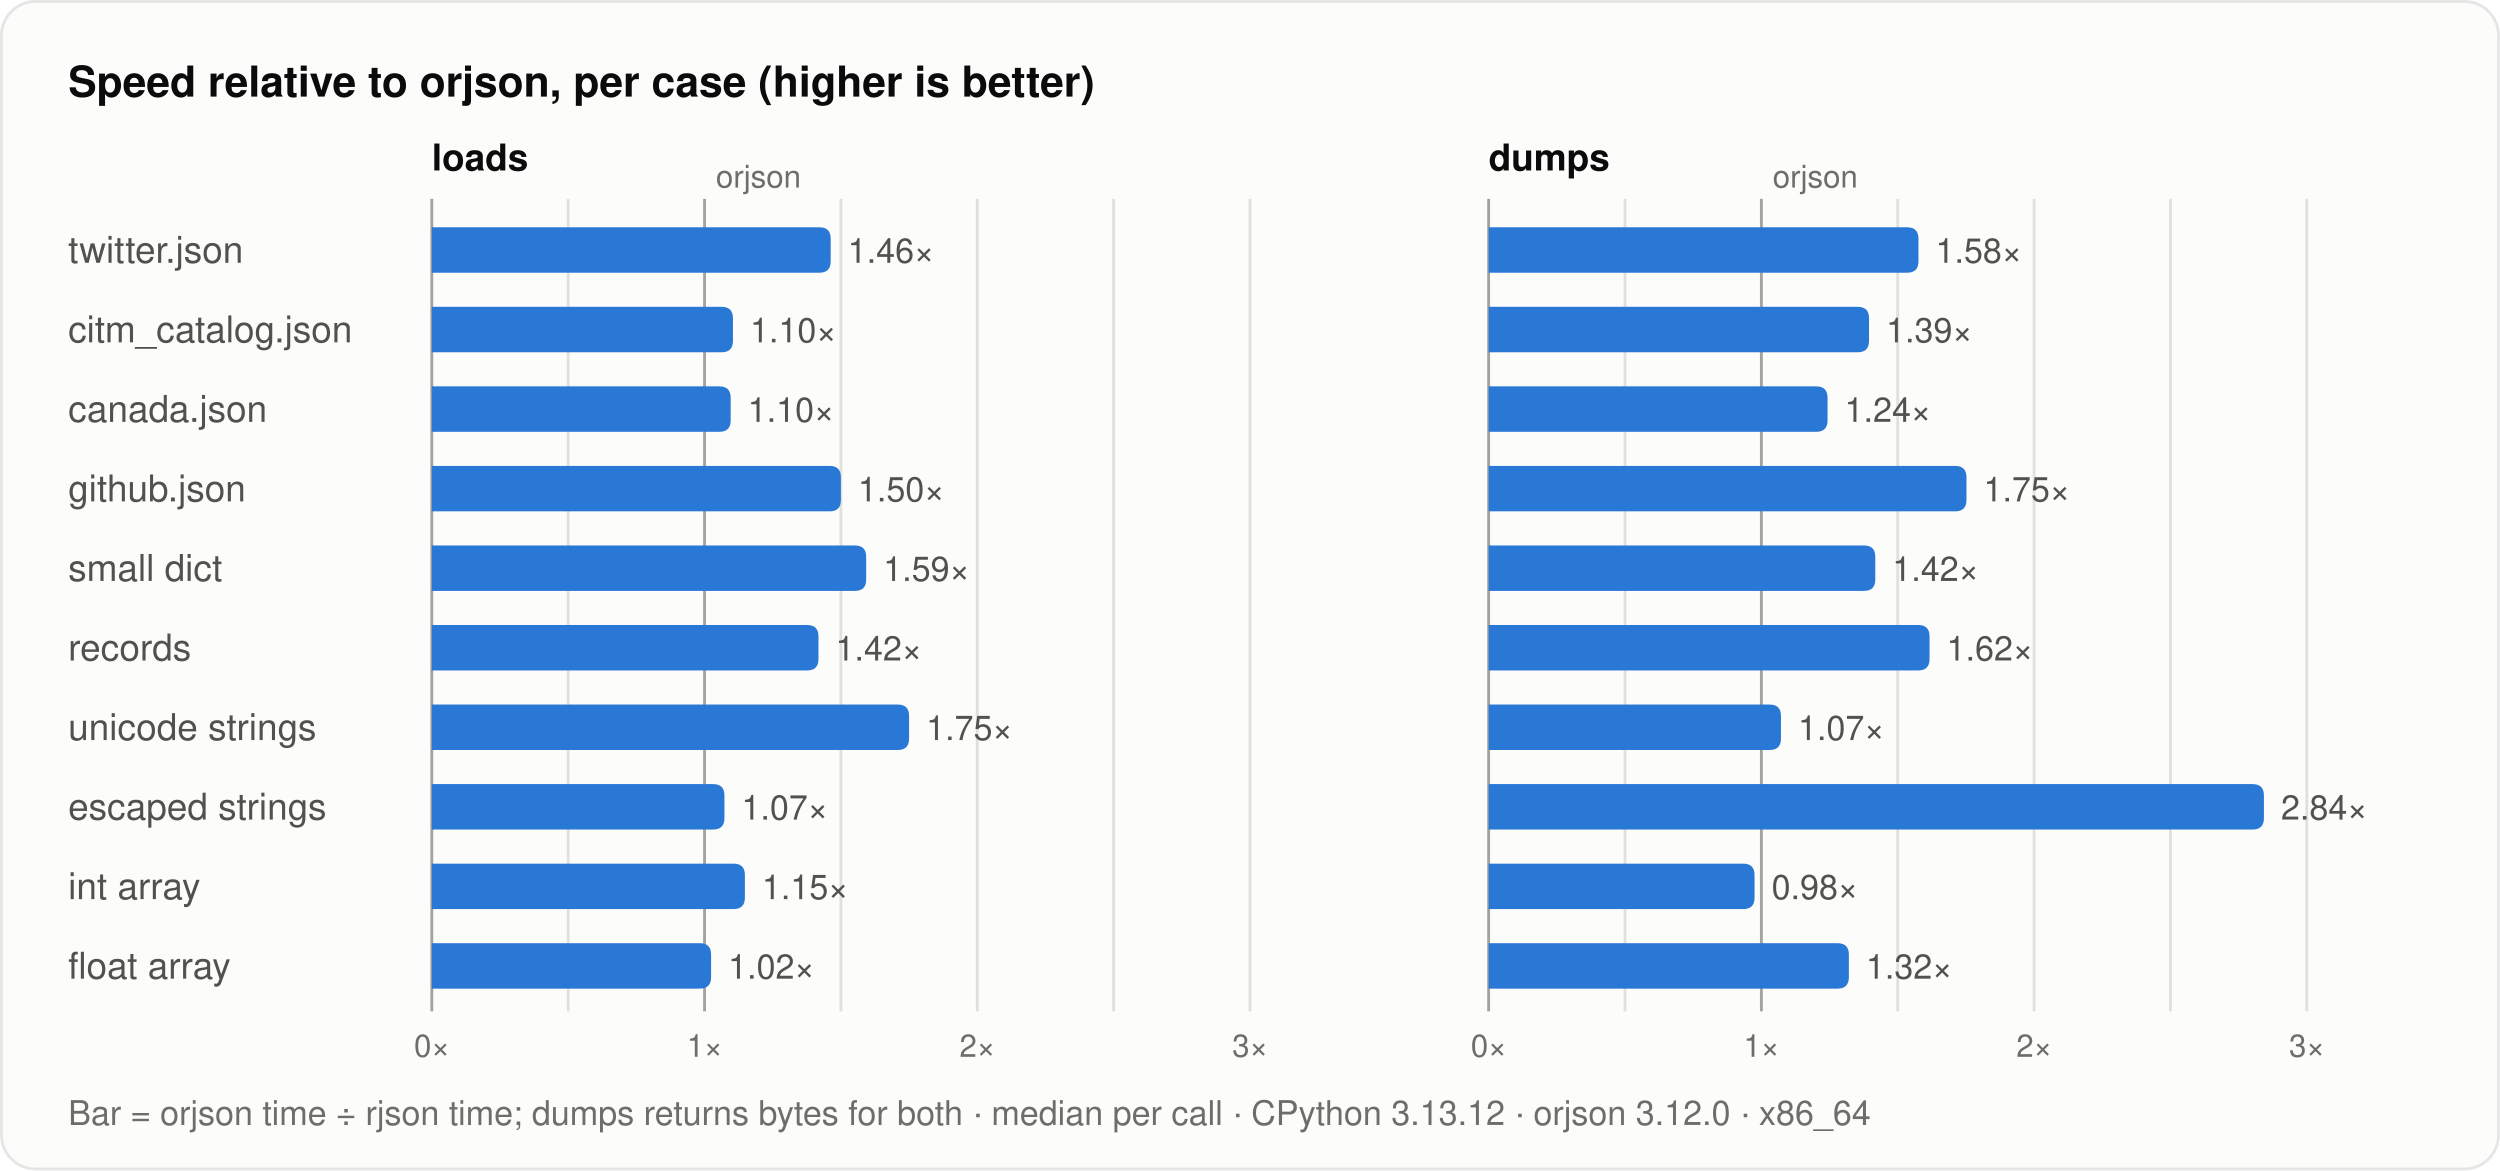
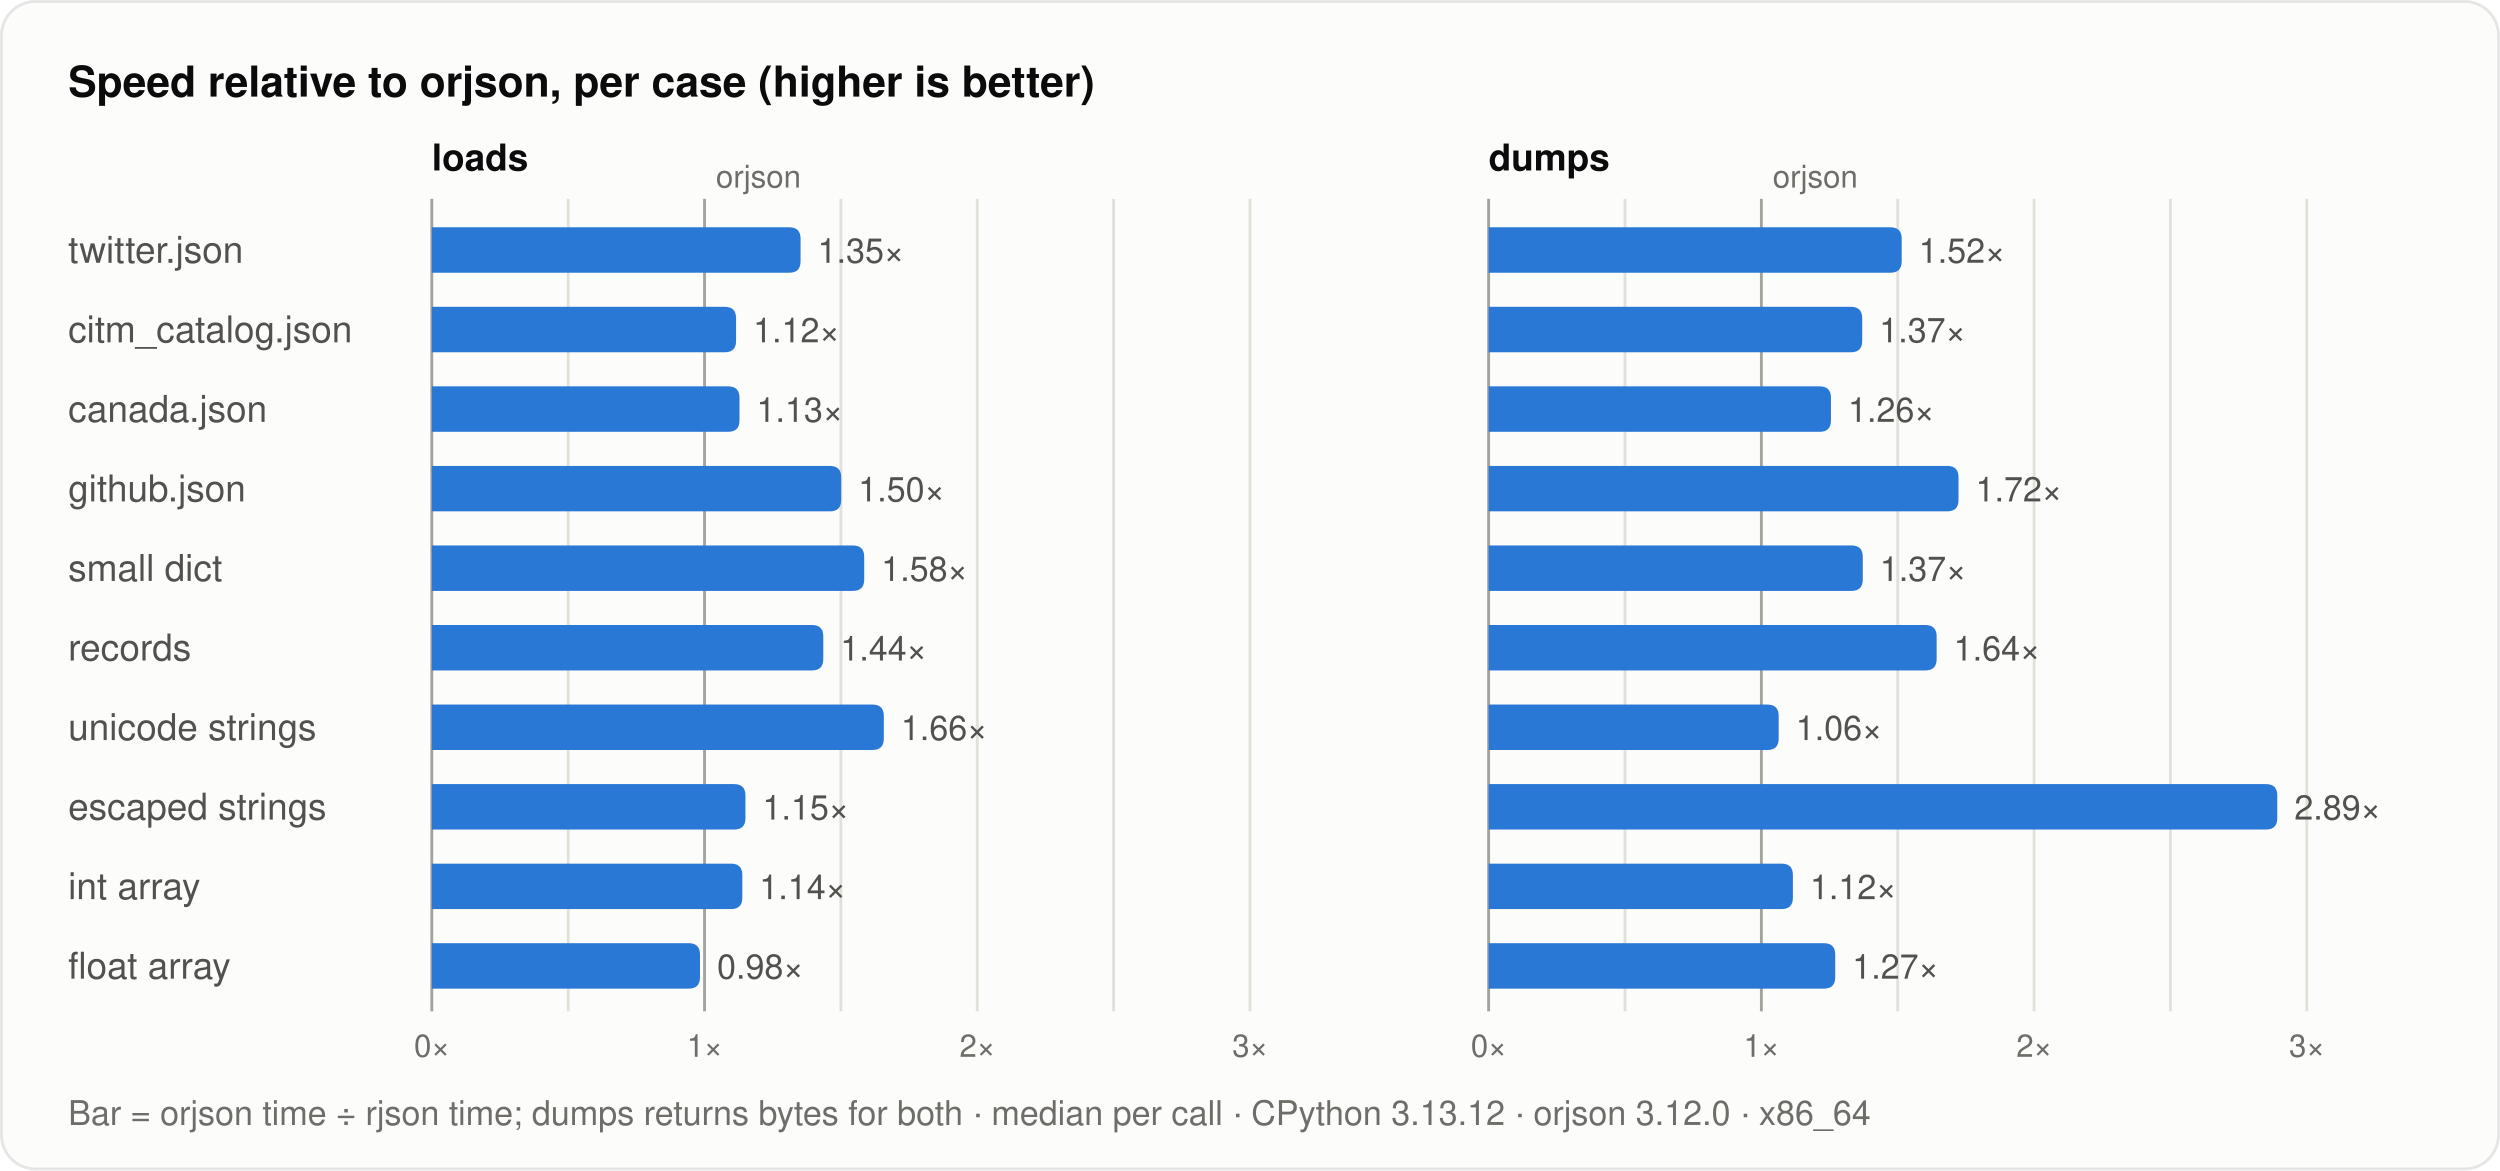
<svg xmlns="http://www.w3.org/2000/svg" width="880" height="412" viewBox="0 0 880 412" role="img" aria-label="rjson speed relative to orjson per benchmark case, loads and dumps">
  <rect x="0.5" y="0.5" width="879" height="411" rx="12" fill="#fcfcfb" stroke="rgba(11,11,11,0.10)" />
  <text x="24.0" y="34.0" font-family="system-ui, -apple-system, &quot;Segoe UI&quot;, Helvetica, Arial, sans-serif" font-size="15" font-weight="600" fill="#0b0b0b" text-anchor="start">Speed relative to orjson, per case (higher is better)</text>
  <text x="24.0" y="92.5" font-family="system-ui, -apple-system, &quot;Segoe UI&quot;, Helvetica, Arial, sans-serif" font-size="13" font-weight="400" fill="#52514e" text-anchor="start">twitter.json</text>
  <text x="24.0" y="120.5" font-family="system-ui, -apple-system, &quot;Segoe UI&quot;, Helvetica, Arial, sans-serif" font-size="13" font-weight="400" fill="#52514e" text-anchor="start">citm_catalog.json</text>
  <text x="24.0" y="148.5" font-family="system-ui, -apple-system, &quot;Segoe UI&quot;, Helvetica, Arial, sans-serif" font-size="13" font-weight="400" fill="#52514e" text-anchor="start">canada.json</text>
  <text x="24.0" y="176.5" font-family="system-ui, -apple-system, &quot;Segoe UI&quot;, Helvetica, Arial, sans-serif" font-size="13" font-weight="400" fill="#52514e" text-anchor="start">github.json</text>
  <text x="24.0" y="204.5" font-family="system-ui, -apple-system, &quot;Segoe UI&quot;, Helvetica, Arial, sans-serif" font-size="13" font-weight="400" fill="#52514e" text-anchor="start">small dict</text>
  <text x="24.0" y="232.5" font-family="system-ui, -apple-system, &quot;Segoe UI&quot;, Helvetica, Arial, sans-serif" font-size="13" font-weight="400" fill="#52514e" text-anchor="start">records</text>
  <text x="24.0" y="260.5" font-family="system-ui, -apple-system, &quot;Segoe UI&quot;, Helvetica, Arial, sans-serif" font-size="13" font-weight="400" fill="#52514e" text-anchor="start">unicode strings</text>
  <text x="24.0" y="288.5" font-family="system-ui, -apple-system, &quot;Segoe UI&quot;, Helvetica, Arial, sans-serif" font-size="13" font-weight="400" fill="#52514e" text-anchor="start">escaped strings</text>
  <text x="24.0" y="316.5" font-family="system-ui, -apple-system, &quot;Segoe UI&quot;, Helvetica, Arial, sans-serif" font-size="13" font-weight="400" fill="#52514e" text-anchor="start">int array</text>
  <text x="24.0" y="344.5" font-family="system-ui, -apple-system, &quot;Segoe UI&quot;, Helvetica, Arial, sans-serif" font-size="13" font-weight="400" fill="#52514e" text-anchor="start">float array</text>
  <text x="152.0" y="60.0" font-family="system-ui, -apple-system, &quot;Segoe UI&quot;, Helvetica, Arial, sans-serif" font-size="13" font-weight="600" fill="#0b0b0b" text-anchor="start">loads</text>
  <line x1="152.0" y1="70" x2="152.0" y2="356" stroke="#a3a29b" stroke-width="1" />
  <text x="152.0" y="372.0" font-family="system-ui, -apple-system, &quot;Segoe UI&quot;, Helvetica, Arial, sans-serif" font-size="11" font-weight="400" fill="#6f6d68" text-anchor="middle" style="font-variant-numeric: tabular-nums">0×</text>
  <line x1="200.0" y1="70" x2="200.0" y2="356" stroke="#e1e0d9" stroke-width="1" />
  <line x1="248.0" y1="70" x2="248.0" y2="356" stroke="#a3a29b" stroke-width="1" />
  <text x="248.0" y="372.0" font-family="system-ui, -apple-system, &quot;Segoe UI&quot;, Helvetica, Arial, sans-serif" font-size="11" font-weight="400" fill="#6f6d68" text-anchor="middle" style="font-variant-numeric: tabular-nums">1×</text>
  <line x1="296.0" y1="70" x2="296.0" y2="356" stroke="#e1e0d9" stroke-width="1" />
  <line x1="344.0" y1="70" x2="344.0" y2="356" stroke="#e1e0d9" stroke-width="1" />
  <text x="344.0" y="372.0" font-family="system-ui, -apple-system, &quot;Segoe UI&quot;, Helvetica, Arial, sans-serif" font-size="11" font-weight="400" fill="#6f6d68" text-anchor="middle" style="font-variant-numeric: tabular-nums">2×</text>
  <line x1="392.0" y1="70" x2="392.0" y2="356" stroke="#e1e0d9" stroke-width="1" />
  <line x1="440.0" y1="70" x2="440.0" y2="356" stroke="#e1e0d9" stroke-width="1" />
  <text x="440.0" y="372.0" font-family="system-ui, -apple-system, &quot;Segoe UI&quot;, Helvetica, Arial, sans-serif" font-size="11" font-weight="400" fill="#6f6d68" text-anchor="middle" style="font-variant-numeric: tabular-nums">3×</text>
  <text x="252.0" y="66.0" font-family="system-ui, -apple-system, &quot;Segoe UI&quot;, Helvetica, Arial, sans-serif" font-size="11" font-weight="400" fill="#6f6d68" text-anchor="start">orjson</text>
-   <path d="M152.0,80.0 H288.4 Q292.4,80.0 292.4,84.0 V92.0 Q292.4,96.0 288.4,96.0 H152.0 Z" fill="#2a78d6" />
-   <text x="298.4" y="92.5" font-family="system-ui, -apple-system, &quot;Segoe UI&quot;, Helvetica, Arial, sans-serif" font-size="12" font-weight="400" fill="#52514e" text-anchor="start" style="font-variant-numeric: tabular-nums">1.46×</text>
-   <path d="M152.0,108.0 H254.0 Q258.0,108.0 258.0,112.0 V120.0 Q258.0,124.0 254.0,124.0 H152.0 Z" fill="#2a78d6" />
-   <text x="264.0" y="120.5" font-family="system-ui, -apple-system, &quot;Segoe UI&quot;, Helvetica, Arial, sans-serif" font-size="12" font-weight="400" fill="#52514e" text-anchor="start" style="font-variant-numeric: tabular-nums">1.10×</text>
-   <path d="M152.0,136.0 H253.2 Q257.2,136.0 257.2,140.0 V148.0 Q257.2,152.0 253.2,152.0 H152.0 Z" fill="#2a78d6" />
-   <text x="263.2" y="148.5" font-family="system-ui, -apple-system, &quot;Segoe UI&quot;, Helvetica, Arial, sans-serif" font-size="12" font-weight="400" fill="#52514e" text-anchor="start" style="font-variant-numeric: tabular-nums">1.10×</text>
-   <path d="M152.0,164.0 H292.0 Q296.0,164.0 296.0,168.0 V176.0 Q296.0,180.0 292.0,180.0 H152.0 Z" fill="#2a78d6" />
-   <text x="302.0" y="176.5" font-family="system-ui, -apple-system, &quot;Segoe UI&quot;, Helvetica, Arial, sans-serif" font-size="12" font-weight="400" fill="#52514e" text-anchor="start" style="font-variant-numeric: tabular-nums">1.50×</text>
-   <path d="M152.0,192.0 H300.9 Q304.9,192.0 304.9,196.0 V204.0 Q304.9,208.0 300.9,208.0 H152.0 Z" fill="#2a78d6" />
-   <text x="310.9" y="204.5" font-family="system-ui, -apple-system, &quot;Segoe UI&quot;, Helvetica, Arial, sans-serif" font-size="12" font-weight="400" fill="#52514e" text-anchor="start" style="font-variant-numeric: tabular-nums">1.59×</text>
-   <path d="M152.0,220.0 H284.1 Q288.1,220.0 288.1,224.0 V232.0 Q288.1,236.0 284.1,236.0 H152.0 Z" fill="#2a78d6" />
-   <text x="294.1" y="232.5" font-family="system-ui, -apple-system, &quot;Segoe UI&quot;, Helvetica, Arial, sans-serif" font-size="12" font-weight="400" fill="#52514e" text-anchor="start" style="font-variant-numeric: tabular-nums">1.42×</text>
-   <path d="M152.0,248.0 H316.0 Q320.0,248.0 320.0,252.0 V260.0 Q320.0,264.0 316.0,264.0 H152.0 Z" fill="#2a78d6" />
-   <text x="326.0" y="260.5" font-family="system-ui, -apple-system, &quot;Segoe UI&quot;, Helvetica, Arial, sans-serif" font-size="12" font-weight="400" fill="#52514e" text-anchor="start" style="font-variant-numeric: tabular-nums">1.75×</text>
-   <path d="M152.0,276.0 H251.0 Q255.0,276.0 255.0,280.0 V288.0 Q255.0,292.0 251.0,292.0 H152.0 Z" fill="#2a78d6" />
-   <text x="261.0" y="288.5" font-family="system-ui, -apple-system, &quot;Segoe UI&quot;, Helvetica, Arial, sans-serif" font-size="12" font-weight="400" fill="#52514e" text-anchor="start" style="font-variant-numeric: tabular-nums">1.07×</text>
-   <path d="M152.0,304.0 H258.2 Q262.2,304.0 262.2,308.0 V316.0 Q262.2,320.0 258.2,320.0 H152.0 Z" fill="#2a78d6" />
-   <text x="268.2" y="316.5" font-family="system-ui, -apple-system, &quot;Segoe UI&quot;, Helvetica, Arial, sans-serif" font-size="12" font-weight="400" fill="#52514e" text-anchor="start" style="font-variant-numeric: tabular-nums">1.15×</text>
-   <path d="M152.0,332.0 H246.3 Q250.3,332.0 250.3,336.0 V344.0 Q250.3,348.0 246.3,348.0 H152.0 Z" fill="#2a78d6" />
-   <text x="256.3" y="344.5" font-family="system-ui, -apple-system, &quot;Segoe UI&quot;, Helvetica, Arial, sans-serif" font-size="12" font-weight="400" fill="#52514e" text-anchor="start" style="font-variant-numeric: tabular-nums">1.02×</text>
+   <path d="M152.0,80.0 H277.8 Q281.8,80.0 281.8,84.0 V92.0 Q281.8,96.0 277.8,96.0 H152.0 Z" fill="#2a78d6" />
+   <text x="287.8" y="92.5" font-family="system-ui, -apple-system, &quot;Segoe UI&quot;, Helvetica, Arial, sans-serif" font-size="12" font-weight="400" fill="#52514e" text-anchor="start" style="font-variant-numeric: tabular-nums">1.35×</text>
+   <path d="M152.0,108.0 H255.1 Q259.1,108.0 259.1,112.0 V120.0 Q259.1,124.0 255.1,124.0 H152.0 Z" fill="#2a78d6" />
+   <text x="265.1" y="120.5" font-family="system-ui, -apple-system, &quot;Segoe UI&quot;, Helvetica, Arial, sans-serif" font-size="12" font-weight="400" fill="#52514e" text-anchor="start" style="font-variant-numeric: tabular-nums">1.12×</text>
+   <path d="M152.0,136.0 H256.3 Q260.3,136.0 260.3,140.0 V148.0 Q260.3,152.0 256.3,152.0 H152.0 Z" fill="#2a78d6" />
+   <text x="266.3" y="148.5" font-family="system-ui, -apple-system, &quot;Segoe UI&quot;, Helvetica, Arial, sans-serif" font-size="12" font-weight="400" fill="#52514e" text-anchor="start" style="font-variant-numeric: tabular-nums">1.13×</text>
+   <path d="M152.0,164.0 H292.1 Q296.1,164.0 296.1,168.0 V176.0 Q296.1,180.0 292.1,180.0 H152.0 Z" fill="#2a78d6" />
+   <text x="302.1" y="176.5" font-family="system-ui, -apple-system, &quot;Segoe UI&quot;, Helvetica, Arial, sans-serif" font-size="12" font-weight="400" fill="#52514e" text-anchor="start" style="font-variant-numeric: tabular-nums">1.50×</text>
+   <path d="M152.0,192.0 H300.2 Q304.2,192.0 304.2,196.0 V204.0 Q304.2,208.0 300.2,208.0 H152.0 Z" fill="#2a78d6" />
+   <text x="310.2" y="204.5" font-family="system-ui, -apple-system, &quot;Segoe UI&quot;, Helvetica, Arial, sans-serif" font-size="12" font-weight="400" fill="#52514e" text-anchor="start" style="font-variant-numeric: tabular-nums">1.58×</text>
+   <path d="M152.0,220.0 H285.8 Q289.8,220.0 289.8,224.0 V232.0 Q289.8,236.0 285.8,236.0 H152.0 Z" fill="#2a78d6" />
+   <text x="295.8" y="232.5" font-family="system-ui, -apple-system, &quot;Segoe UI&quot;, Helvetica, Arial, sans-serif" font-size="12" font-weight="400" fill="#52514e" text-anchor="start" style="font-variant-numeric: tabular-nums">1.44×</text>
+   <path d="M152.0,248.0 H307.1 Q311.1,248.0 311.1,252.0 V260.0 Q311.1,264.0 307.1,264.0 H152.0 Z" fill="#2a78d6" />
+   <text x="317.1" y="260.5" font-family="system-ui, -apple-system, &quot;Segoe UI&quot;, Helvetica, Arial, sans-serif" font-size="12" font-weight="400" fill="#52514e" text-anchor="start" style="font-variant-numeric: tabular-nums">1.66×</text>
+   <path d="M152.0,276.0 H258.4 Q262.4,276.0 262.4,280.0 V288.0 Q262.4,292.0 258.4,292.0 H152.0 Z" fill="#2a78d6" />
+   <text x="268.4" y="288.5" font-family="system-ui, -apple-system, &quot;Segoe UI&quot;, Helvetica, Arial, sans-serif" font-size="12" font-weight="400" fill="#52514e" text-anchor="start" style="font-variant-numeric: tabular-nums">1.15×</text>
+   <path d="M152.0,304.0 H257.3 Q261.3,304.0 261.3,308.0 V316.0 Q261.3,320.0 257.3,320.0 H152.0 Z" fill="#2a78d6" />
+   <text x="267.3" y="316.5" font-family="system-ui, -apple-system, &quot;Segoe UI&quot;, Helvetica, Arial, sans-serif" font-size="12" font-weight="400" fill="#52514e" text-anchor="start" style="font-variant-numeric: tabular-nums">1.14×</text>
+   <path d="M152.0,332.0 H242.4 Q246.4,332.0 246.4,336.0 V344.0 Q246.4,348.0 242.4,348.0 H152.0 Z" fill="#2a78d6" />
+   <text x="252.4" y="344.5" font-family="system-ui, -apple-system, &quot;Segoe UI&quot;, Helvetica, Arial, sans-serif" font-size="12" font-weight="400" fill="#52514e" text-anchor="start" style="font-variant-numeric: tabular-nums">0.98×</text>
  <text x="524.0" y="60.0" font-family="system-ui, -apple-system, &quot;Segoe UI&quot;, Helvetica, Arial, sans-serif" font-size="13" font-weight="600" fill="#0b0b0b" text-anchor="start">dumps</text>
  <line x1="524.0" y1="70" x2="524.0" y2="356" stroke="#a3a29b" stroke-width="1" />
  <text x="524.0" y="372.0" font-family="system-ui, -apple-system, &quot;Segoe UI&quot;, Helvetica, Arial, sans-serif" font-size="11" font-weight="400" fill="#6f6d68" text-anchor="middle" style="font-variant-numeric: tabular-nums">0×</text>
  <line x1="572.0" y1="70" x2="572.0" y2="356" stroke="#e1e0d9" stroke-width="1" />
  <line x1="620.0" y1="70" x2="620.0" y2="356" stroke="#a3a29b" stroke-width="1" />
  <text x="620.0" y="372.0" font-family="system-ui, -apple-system, &quot;Segoe UI&quot;, Helvetica, Arial, sans-serif" font-size="11" font-weight="400" fill="#6f6d68" text-anchor="middle" style="font-variant-numeric: tabular-nums">1×</text>
  <line x1="668.0" y1="70" x2="668.0" y2="356" stroke="#e1e0d9" stroke-width="1" />
  <line x1="716.0" y1="70" x2="716.0" y2="356" stroke="#e1e0d9" stroke-width="1" />
  <text x="716.0" y="372.0" font-family="system-ui, -apple-system, &quot;Segoe UI&quot;, Helvetica, Arial, sans-serif" font-size="11" font-weight="400" fill="#6f6d68" text-anchor="middle" style="font-variant-numeric: tabular-nums">2×</text>
  <line x1="764.0" y1="70" x2="764.0" y2="356" stroke="#e1e0d9" stroke-width="1" />
  <line x1="812.0" y1="70" x2="812.0" y2="356" stroke="#e1e0d9" stroke-width="1" />
  <text x="812.0" y="372.0" font-family="system-ui, -apple-system, &quot;Segoe UI&quot;, Helvetica, Arial, sans-serif" font-size="11" font-weight="400" fill="#6f6d68" text-anchor="middle" style="font-variant-numeric: tabular-nums">3×</text>
  <text x="624.0" y="66.0" font-family="system-ui, -apple-system, &quot;Segoe UI&quot;, Helvetica, Arial, sans-serif" font-size="11" font-weight="400" fill="#6f6d68" text-anchor="start">orjson</text>
-   <path d="M524.0,80.0 H671.3 Q675.3,80.0 675.3,84.0 V92.0 Q675.3,96.0 671.3,96.0 H524.0 Z" fill="#2a78d6" />
-   <text x="681.3" y="92.5" font-family="system-ui, -apple-system, &quot;Segoe UI&quot;, Helvetica, Arial, sans-serif" font-size="12" font-weight="400" fill="#52514e" text-anchor="start" style="font-variant-numeric: tabular-nums">1.58×</text>
-   <path d="M524.0,108.0 H653.9 Q657.9,108.0 657.9,112.0 V120.0 Q657.9,124.0 653.9,124.0 H524.0 Z" fill="#2a78d6" />
-   <text x="663.9" y="120.5" font-family="system-ui, -apple-system, &quot;Segoe UI&quot;, Helvetica, Arial, sans-serif" font-size="12" font-weight="400" fill="#52514e" text-anchor="start" style="font-variant-numeric: tabular-nums">1.39×</text>
-   <path d="M524.0,136.0 H639.3 Q643.3,136.0 643.3,140.0 V148.0 Q643.3,152.0 639.3,152.0 H524.0 Z" fill="#2a78d6" />
-   <text x="649.3" y="148.5" font-family="system-ui, -apple-system, &quot;Segoe UI&quot;, Helvetica, Arial, sans-serif" font-size="12" font-weight="400" fill="#52514e" text-anchor="start" style="font-variant-numeric: tabular-nums">1.24×</text>
-   <path d="M524.0,164.0 H688.2 Q692.2,164.0 692.2,168.0 V176.0 Q692.2,180.0 688.2,180.0 H524.0 Z" fill="#2a78d6" />
-   <text x="698.2" y="176.5" font-family="system-ui, -apple-system, &quot;Segoe UI&quot;, Helvetica, Arial, sans-serif" font-size="12" font-weight="400" fill="#52514e" text-anchor="start" style="font-variant-numeric: tabular-nums">1.75×</text>
-   <path d="M524.0,192.0 H656.1 Q660.1,192.0 660.1,196.0 V204.0 Q660.1,208.0 656.1,208.0 H524.0 Z" fill="#2a78d6" />
-   <text x="666.1" y="204.5" font-family="system-ui, -apple-system, &quot;Segoe UI&quot;, Helvetica, Arial, sans-serif" font-size="12" font-weight="400" fill="#52514e" text-anchor="start" style="font-variant-numeric: tabular-nums">1.42×</text>
-   <path d="M524.0,220.0 H675.2 Q679.2,220.0 679.2,224.0 V232.0 Q679.2,236.0 675.2,236.0 H524.0 Z" fill="#2a78d6" />
-   <text x="685.2" y="232.5" font-family="system-ui, -apple-system, &quot;Segoe UI&quot;, Helvetica, Arial, sans-serif" font-size="12" font-weight="400" fill="#52514e" text-anchor="start" style="font-variant-numeric: tabular-nums">1.62×</text>
-   <path d="M524.0,248.0 H622.9 Q626.9,248.0 626.9,252.0 V260.0 Q626.9,264.0 622.9,264.0 H524.0 Z" fill="#2a78d6" />
-   <text x="632.9" y="260.5" font-family="system-ui, -apple-system, &quot;Segoe UI&quot;, Helvetica, Arial, sans-serif" font-size="12" font-weight="400" fill="#52514e" text-anchor="start" style="font-variant-numeric: tabular-nums">1.07×</text>
-   <path d="M524.0,276.0 H792.9 Q796.9,276.0 796.9,280.0 V288.0 Q796.9,292.0 792.9,292.0 H524.0 Z" fill="#2a78d6" />
-   <text x="802.9" y="288.5" font-family="system-ui, -apple-system, &quot;Segoe UI&quot;, Helvetica, Arial, sans-serif" font-size="12" font-weight="400" fill="#52514e" text-anchor="start" style="font-variant-numeric: tabular-nums">2.84×</text>
-   <path d="M524.0,304.0 H613.6 Q617.6,304.0 617.6,308.0 V316.0 Q617.6,320.0 613.6,320.0 H524.0 Z" fill="#2a78d6" />
-   <text x="623.6" y="316.5" font-family="system-ui, -apple-system, &quot;Segoe UI&quot;, Helvetica, Arial, sans-serif" font-size="12" font-weight="400" fill="#52514e" text-anchor="start" style="font-variant-numeric: tabular-nums">0.98×</text>
-   <path d="M524.0,332.0 H646.8 Q650.8,332.0 650.8,336.0 V344.0 Q650.8,348.0 646.8,348.0 H524.0 Z" fill="#2a78d6" />
-   <text x="656.8" y="344.5" font-family="system-ui, -apple-system, &quot;Segoe UI&quot;, Helvetica, Arial, sans-serif" font-size="12" font-weight="400" fill="#52514e" text-anchor="start" style="font-variant-numeric: tabular-nums">1.32×</text>
+   <path d="M524.0,80.0 H665.4 Q669.4,80.0 669.4,84.0 V92.0 Q669.4,96.0 665.4,96.0 H524.0 Z" fill="#2a78d6" />
+   <text x="675.4" y="92.5" font-family="system-ui, -apple-system, &quot;Segoe UI&quot;, Helvetica, Arial, sans-serif" font-size="12" font-weight="400" fill="#52514e" text-anchor="start" style="font-variant-numeric: tabular-nums">1.52×</text>
+   <path d="M524.0,108.0 H651.5 Q655.5,108.0 655.5,112.0 V120.0 Q655.5,124.0 651.5,124.0 H524.0 Z" fill="#2a78d6" />
+   <text x="661.5" y="120.5" font-family="system-ui, -apple-system, &quot;Segoe UI&quot;, Helvetica, Arial, sans-serif" font-size="12" font-weight="400" fill="#52514e" text-anchor="start" style="font-variant-numeric: tabular-nums">1.37×</text>
+   <path d="M524.0,136.0 H640.5 Q644.5,136.0 644.5,140.0 V148.0 Q644.5,152.0 640.5,152.0 H524.0 Z" fill="#2a78d6" />
+   <text x="650.5" y="148.5" font-family="system-ui, -apple-system, &quot;Segoe UI&quot;, Helvetica, Arial, sans-serif" font-size="12" font-weight="400" fill="#52514e" text-anchor="start" style="font-variant-numeric: tabular-nums">1.26×</text>
+   <path d="M524.0,164.0 H685.4 Q689.4,164.0 689.4,168.0 V176.0 Q689.4,180.0 685.4,180.0 H524.0 Z" fill="#2a78d6" />
+   <text x="695.4" y="176.5" font-family="system-ui, -apple-system, &quot;Segoe UI&quot;, Helvetica, Arial, sans-serif" font-size="12" font-weight="400" fill="#52514e" text-anchor="start" style="font-variant-numeric: tabular-nums">1.72×</text>
+   <path d="M524.0,192.0 H651.7 Q655.7,192.0 655.7,196.0 V204.0 Q655.7,208.0 651.7,208.0 H524.0 Z" fill="#2a78d6" />
+   <text x="661.7" y="204.5" font-family="system-ui, -apple-system, &quot;Segoe UI&quot;, Helvetica, Arial, sans-serif" font-size="12" font-weight="400" fill="#52514e" text-anchor="start" style="font-variant-numeric: tabular-nums">1.37×</text>
+   <path d="M524.0,220.0 H677.7 Q681.7,220.0 681.7,224.0 V232.0 Q681.7,236.0 677.7,236.0 H524.0 Z" fill="#2a78d6" />
+   <text x="687.7" y="232.5" font-family="system-ui, -apple-system, &quot;Segoe UI&quot;, Helvetica, Arial, sans-serif" font-size="12" font-weight="400" fill="#52514e" text-anchor="start" style="font-variant-numeric: tabular-nums">1.64×</text>
+   <path d="M524.0,248.0 H622.1 Q626.1,248.0 626.1,252.0 V260.0 Q626.1,264.0 622.1,264.0 H524.0 Z" fill="#2a78d6" />
+   <text x="632.1" y="260.5" font-family="system-ui, -apple-system, &quot;Segoe UI&quot;, Helvetica, Arial, sans-serif" font-size="12" font-weight="400" fill="#52514e" text-anchor="start" style="font-variant-numeric: tabular-nums">1.06×</text>
+   <path d="M524.0,276.0 H797.6 Q801.6,276.0 801.6,280.0 V288.0 Q801.6,292.0 797.6,292.0 H524.0 Z" fill="#2a78d6" />
+   <text x="807.6" y="288.5" font-family="system-ui, -apple-system, &quot;Segoe UI&quot;, Helvetica, Arial, sans-serif" font-size="12" font-weight="400" fill="#52514e" text-anchor="start" style="font-variant-numeric: tabular-nums">2.89×</text>
+   <path d="M524.0,304.0 H627.1 Q631.1,304.0 631.1,308.0 V316.0 Q631.1,320.0 627.1,320.0 H524.0 Z" fill="#2a78d6" />
+   <text x="637.1" y="316.5" font-family="system-ui, -apple-system, &quot;Segoe UI&quot;, Helvetica, Arial, sans-serif" font-size="12" font-weight="400" fill="#52514e" text-anchor="start" style="font-variant-numeric: tabular-nums">1.12×</text>
+   <path d="M524.0,332.0 H642.0 Q646.0,332.0 646.0,336.0 V344.0 Q646.0,348.0 642.0,348.0 H524.0 Z" fill="#2a78d6" />
+   <text x="652.0" y="344.5" font-family="system-ui, -apple-system, &quot;Segoe UI&quot;, Helvetica, Arial, sans-serif" font-size="12" font-weight="400" fill="#52514e" text-anchor="start" style="font-variant-numeric: tabular-nums">1.27×</text>
  <text x="24.0" y="396.0" font-family="system-ui, -apple-system, &quot;Segoe UI&quot;, Helvetica, Arial, sans-serif" font-size="12" font-weight="400" fill="#6f6d68" text-anchor="start">Bar = orjson time ÷ rjson time; dumps returns bytes for both · median per call · CPython 3.13.12 · orjson 3.12.0 · x86_64</text>
</svg>
